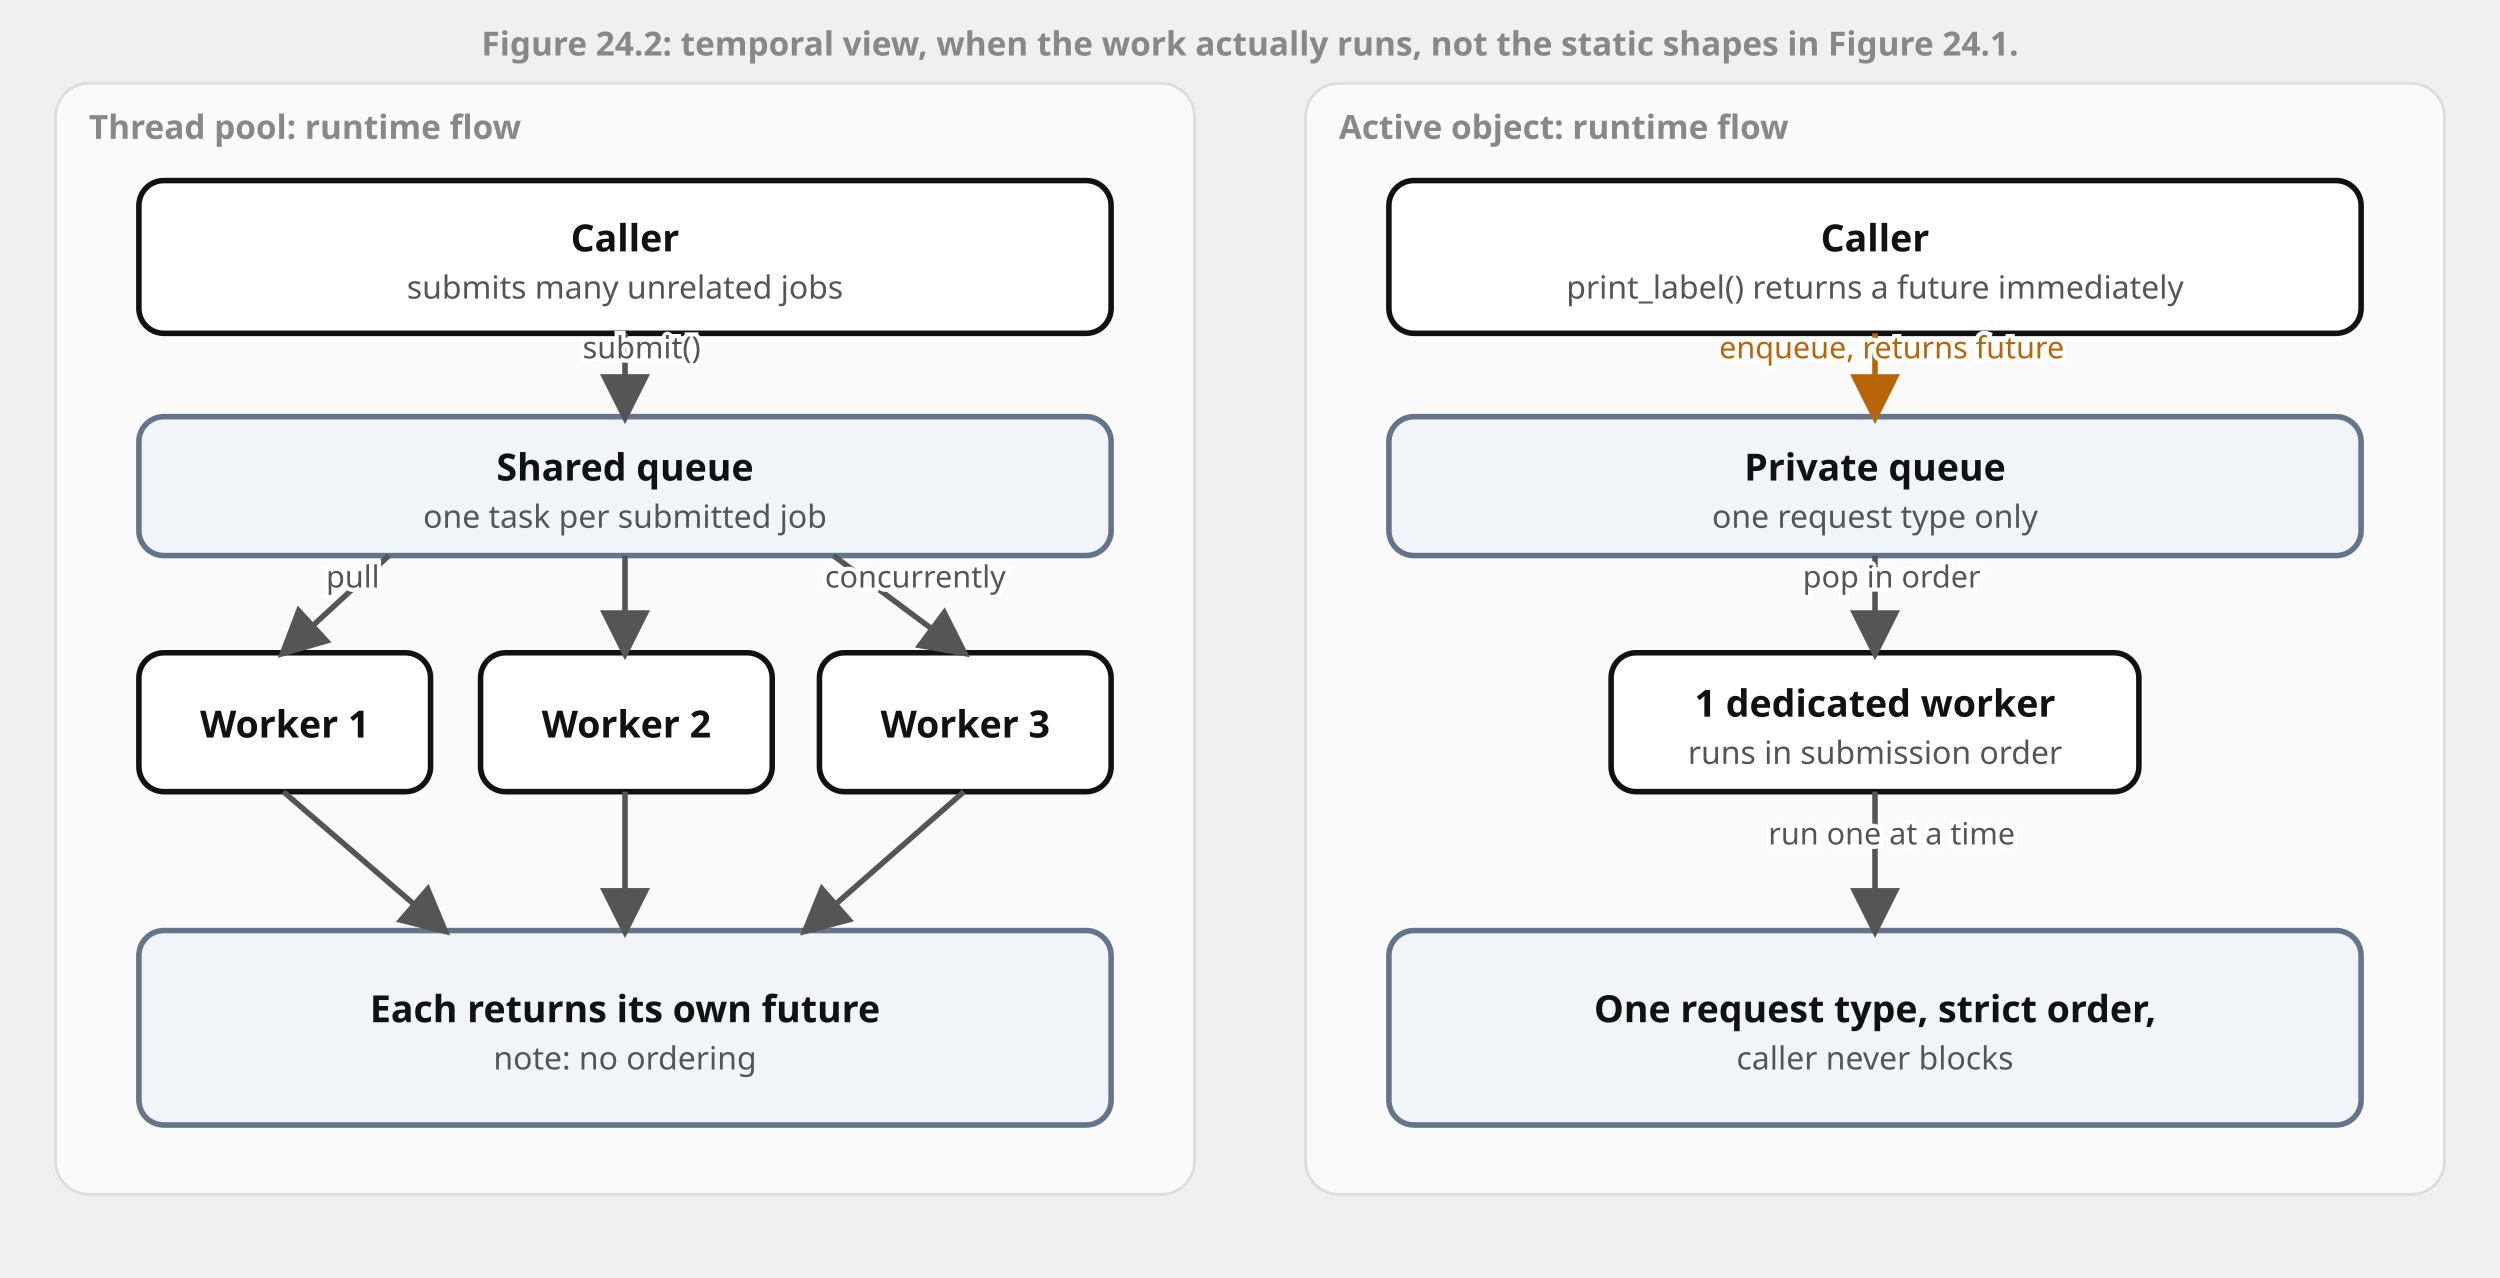
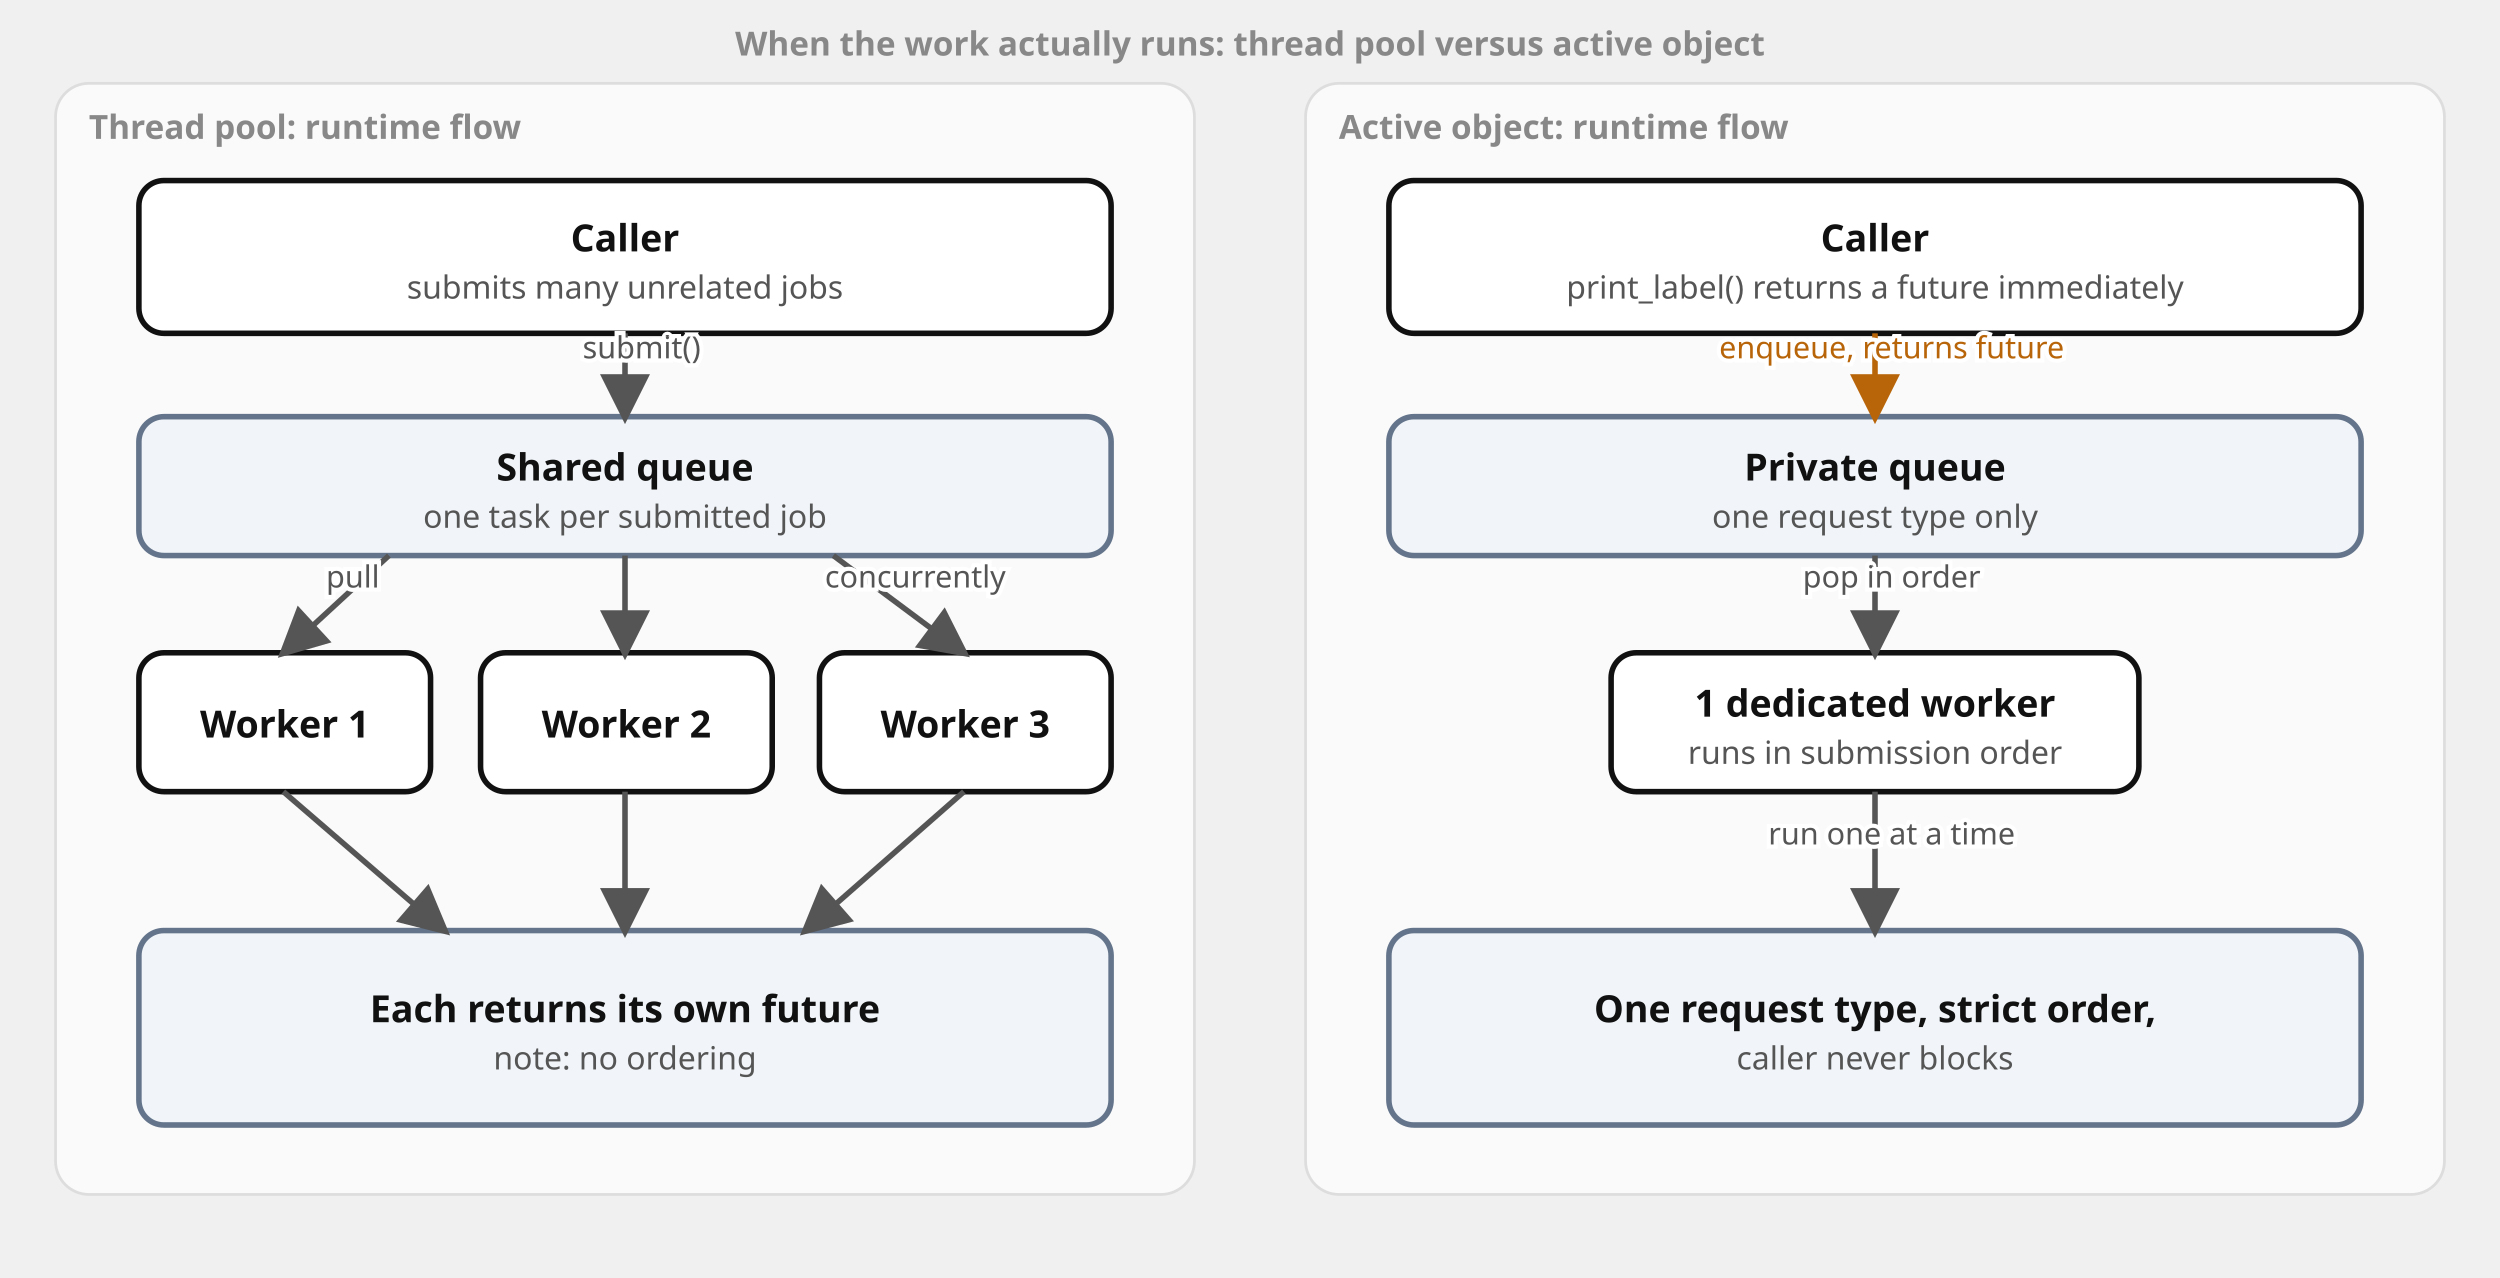
<svg xmlns="http://www.w3.org/2000/svg" viewBox="0 0 900 460" font-family="'Red Hat Text', system-ui, sans-serif" role="img">
  <defs>
    <marker id="a" viewBox="0 0 10 10" refX="8.5" refY="5" markerWidth="9" markerHeight="9" orient="auto-start-reverse">
      <path d="M0,0 L10,5 L0,10 z" fill="#555" />
    </marker>
    <marker id="am" viewBox="0 0 10 10" refX="8.5" refY="5" markerWidth="9" markerHeight="9" orient="auto-start-reverse">
      <path d="M0,0 L10,5 L0,10 z" fill="#b8650a" />
    </marker>
  </defs>
  <rect x="20" y="30" width="410" height="400" rx="12" fill="#fafafa" stroke="#ddd" />
  <text x="32" y="50" font-size="12" font-weight="700" fill="#888">Thread pool: runtime flow</text>
  <rect x="470" y="30" width="410" height="400" rx="12" fill="#fafafa" stroke="#ddd" />
  <text x="482" y="50" font-size="12" font-weight="700" fill="#888">Active object: runtime flow</text>
  <rect x="50" y="65" width="350" height="55" rx="9" fill="#ffffff" stroke="#111111" stroke-width="2" />
  <text x="225.0" y="90.5" font-size="13.5" font-weight="700" fill="#111111" text-anchor="middle">Caller</text>
  <text x="225.0" y="107.5" font-size="11.5" fill="#555555" text-anchor="middle">submits many unrelated jobs</text>
  <rect x="50" y="150" width="350" height="50" rx="9" fill="#f1f5f9" stroke="#64748b" stroke-width="2" />
  <text x="225.0" y="173.0" font-size="13.5" font-weight="700" fill="#111111" text-anchor="middle">Shared queue</text>
  <text x="225.0" y="190.0" font-size="11.5" fill="#555555" text-anchor="middle">one task per submitted job</text>
  <rect x="50" y="235" width="105" height="50" rx="9" fill="#ffffff" stroke="#111111" stroke-width="2" />
  <text x="102.5" y="265.5" font-size="13.5" font-weight="700" fill="#111111" text-anchor="middle">Worker 1</text>
  <rect x="173" y="235" width="105" height="50" rx="9" fill="#ffffff" stroke="#111111" stroke-width="2" />
  <text x="225.5" y="265.5" font-size="13.5" font-weight="700" fill="#111111" text-anchor="middle">Worker 2</text>
  <rect x="295" y="235" width="105" height="50" rx="9" fill="#ffffff" stroke="#111111" stroke-width="2" />
  <text x="347.5" y="265.5" font-size="13.5" font-weight="700" fill="#111111" text-anchor="middle">Worker 3</text>
  <rect x="50" y="335" width="350" height="70" rx="9" fill="#f1f5f9" stroke="#64748b" stroke-width="2" />
  <text x="225.0" y="368.0" font-size="13.5" font-weight="700" fill="#111111" text-anchor="middle">Each returns its own future</text>
  <text x="225.0" y="385.0" font-size="11.5" fill="#555555" text-anchor="middle">note: no ordering</text>
  <rect x="500" y="65" width="350" height="55" rx="9" fill="#ffffff" stroke="#111111" stroke-width="2" />
  <text x="675.0" y="90.5" font-size="13.5" font-weight="700" fill="#111111" text-anchor="middle">Caller</text>
  <text x="675.0" y="107.5" font-size="11.5" fill="#555555" text-anchor="middle">print_label() returns a future immediately</text>
  <rect x="500" y="150" width="350" height="50" rx="9" fill="#f1f5f9" stroke="#64748b" stroke-width="2" />
  <text x="675.0" y="173.0" font-size="13.5" font-weight="700" fill="#111111" text-anchor="middle">Private queue</text>
  <text x="675.0" y="190.0" font-size="11.5" fill="#555555" text-anchor="middle">one request type only</text>
  <rect x="580" y="235" width="190" height="50" rx="9" fill="#ffffff" stroke="#111111" stroke-width="2" />
  <text x="675.0" y="258.0" font-size="13.5" font-weight="700" fill="#111111" text-anchor="middle">1 dedicated worker</text>
  <text x="675.0" y="275.0" font-size="11.5" fill="#555555" text-anchor="middle">runs in submission order</text>
  <rect x="500" y="335" width="350" height="70" rx="9" fill="#f1f5f9" stroke="#64748b" stroke-width="2" />
  <text x="675.0" y="368.0" font-size="13.5" font-weight="700" fill="#111111" text-anchor="middle">One request type, strict order,</text>
  <text x="675.0" y="385.0" font-size="11.5" fill="#555555" text-anchor="middle">caller never blocks</text>
  <path d="M225,120 L225,150" fill="none" stroke="#555" stroke-width="2" marker-end="url(#a)" />
  <text x="231.0" y="129.0" font-size="11" fill="#ffffff" stroke="#ffffff" stroke-width="3" paint-order="stroke" text-anchor="middle">submit()</text>
  <text x="231.0" y="129.0" font-size="11" fill="#555" text-anchor="middle">submit()</text>
  <path d="M140,200 L102,235" fill="none" stroke="#555" stroke-width="2" marker-end="url(#a)" />
  <text x="127.0" y="211.5" font-size="11" fill="#ffffff" stroke="#ffffff" stroke-width="3" paint-order="stroke" text-anchor="middle">pull</text>
  <text x="127.0" y="211.5" font-size="11" fill="#555" text-anchor="middle">pull</text>
  <path d="M225,200 L225,235" fill="none" stroke="#555" stroke-width="2" marker-end="url(#a)" />
  <path d="M300,200 L347,235" fill="none" stroke="#555" stroke-width="2" marker-end="url(#a)" />
  <text x="329.5" y="211.5" font-size="11" fill="#ffffff" stroke="#ffffff" stroke-width="3" paint-order="stroke" text-anchor="middle">concurrently</text>
  <text x="329.5" y="211.5" font-size="11" fill="#555" text-anchor="middle">concurrently</text>
  <path d="M102,285 L160,335" fill="none" stroke="#555" stroke-width="2" marker-end="url(#a)" />
  <path d="M225,285 L225,335" fill="none" stroke="#555" stroke-width="2" marker-end="url(#a)" />
  <path d="M347,285 L290,335" fill="none" stroke="#555" stroke-width="2" marker-end="url(#a)" />
  <path d="M675,120 L675,150" fill="none" stroke="#b8650a" stroke-width="2" marker-end="url(#am)" />
  <text x="681.0" y="129.0" font-size="11" fill="#ffffff" stroke="#ffffff" stroke-width="3" paint-order="stroke" text-anchor="middle">enqueue, returns future</text>
  <text x="681.0" y="129.0" font-size="11" fill="#b8650a" text-anchor="middle">enqueue, returns future</text>
  <path d="M675,200 L675,235" fill="none" stroke="#555" stroke-width="2" marker-end="url(#a)" />
  <text x="681.0" y="211.5" font-size="11" fill="#ffffff" stroke="#ffffff" stroke-width="3" paint-order="stroke" text-anchor="middle">pop in order</text>
  <text x="681.0" y="211.5" font-size="11" fill="#555" text-anchor="middle">pop in order</text>
  <path d="M675,285 L675,335" fill="none" stroke="#555" stroke-width="2" marker-end="url(#a)" />
  <text x="681.0" y="304.0" font-size="11" fill="#ffffff" stroke="#ffffff" stroke-width="3" paint-order="stroke" text-anchor="middle">run one at a time</text>
  <text x="681.0" y="304.0" font-size="11" fill="#555" text-anchor="middle">run one at a time</text>
-   <text x="450" y="20" font-size="12" fill="#888" text-anchor="middle" font-weight="700">Figure 24.2: temporal view, when the work actually runs, not the static shapes in Figure 24.1.</text>
+   <text x="450" y="20" font-size="12" fill="#888" text-anchor="middle" font-weight="700">When the work actually runs: thread pool versus active object</text>
</svg>
